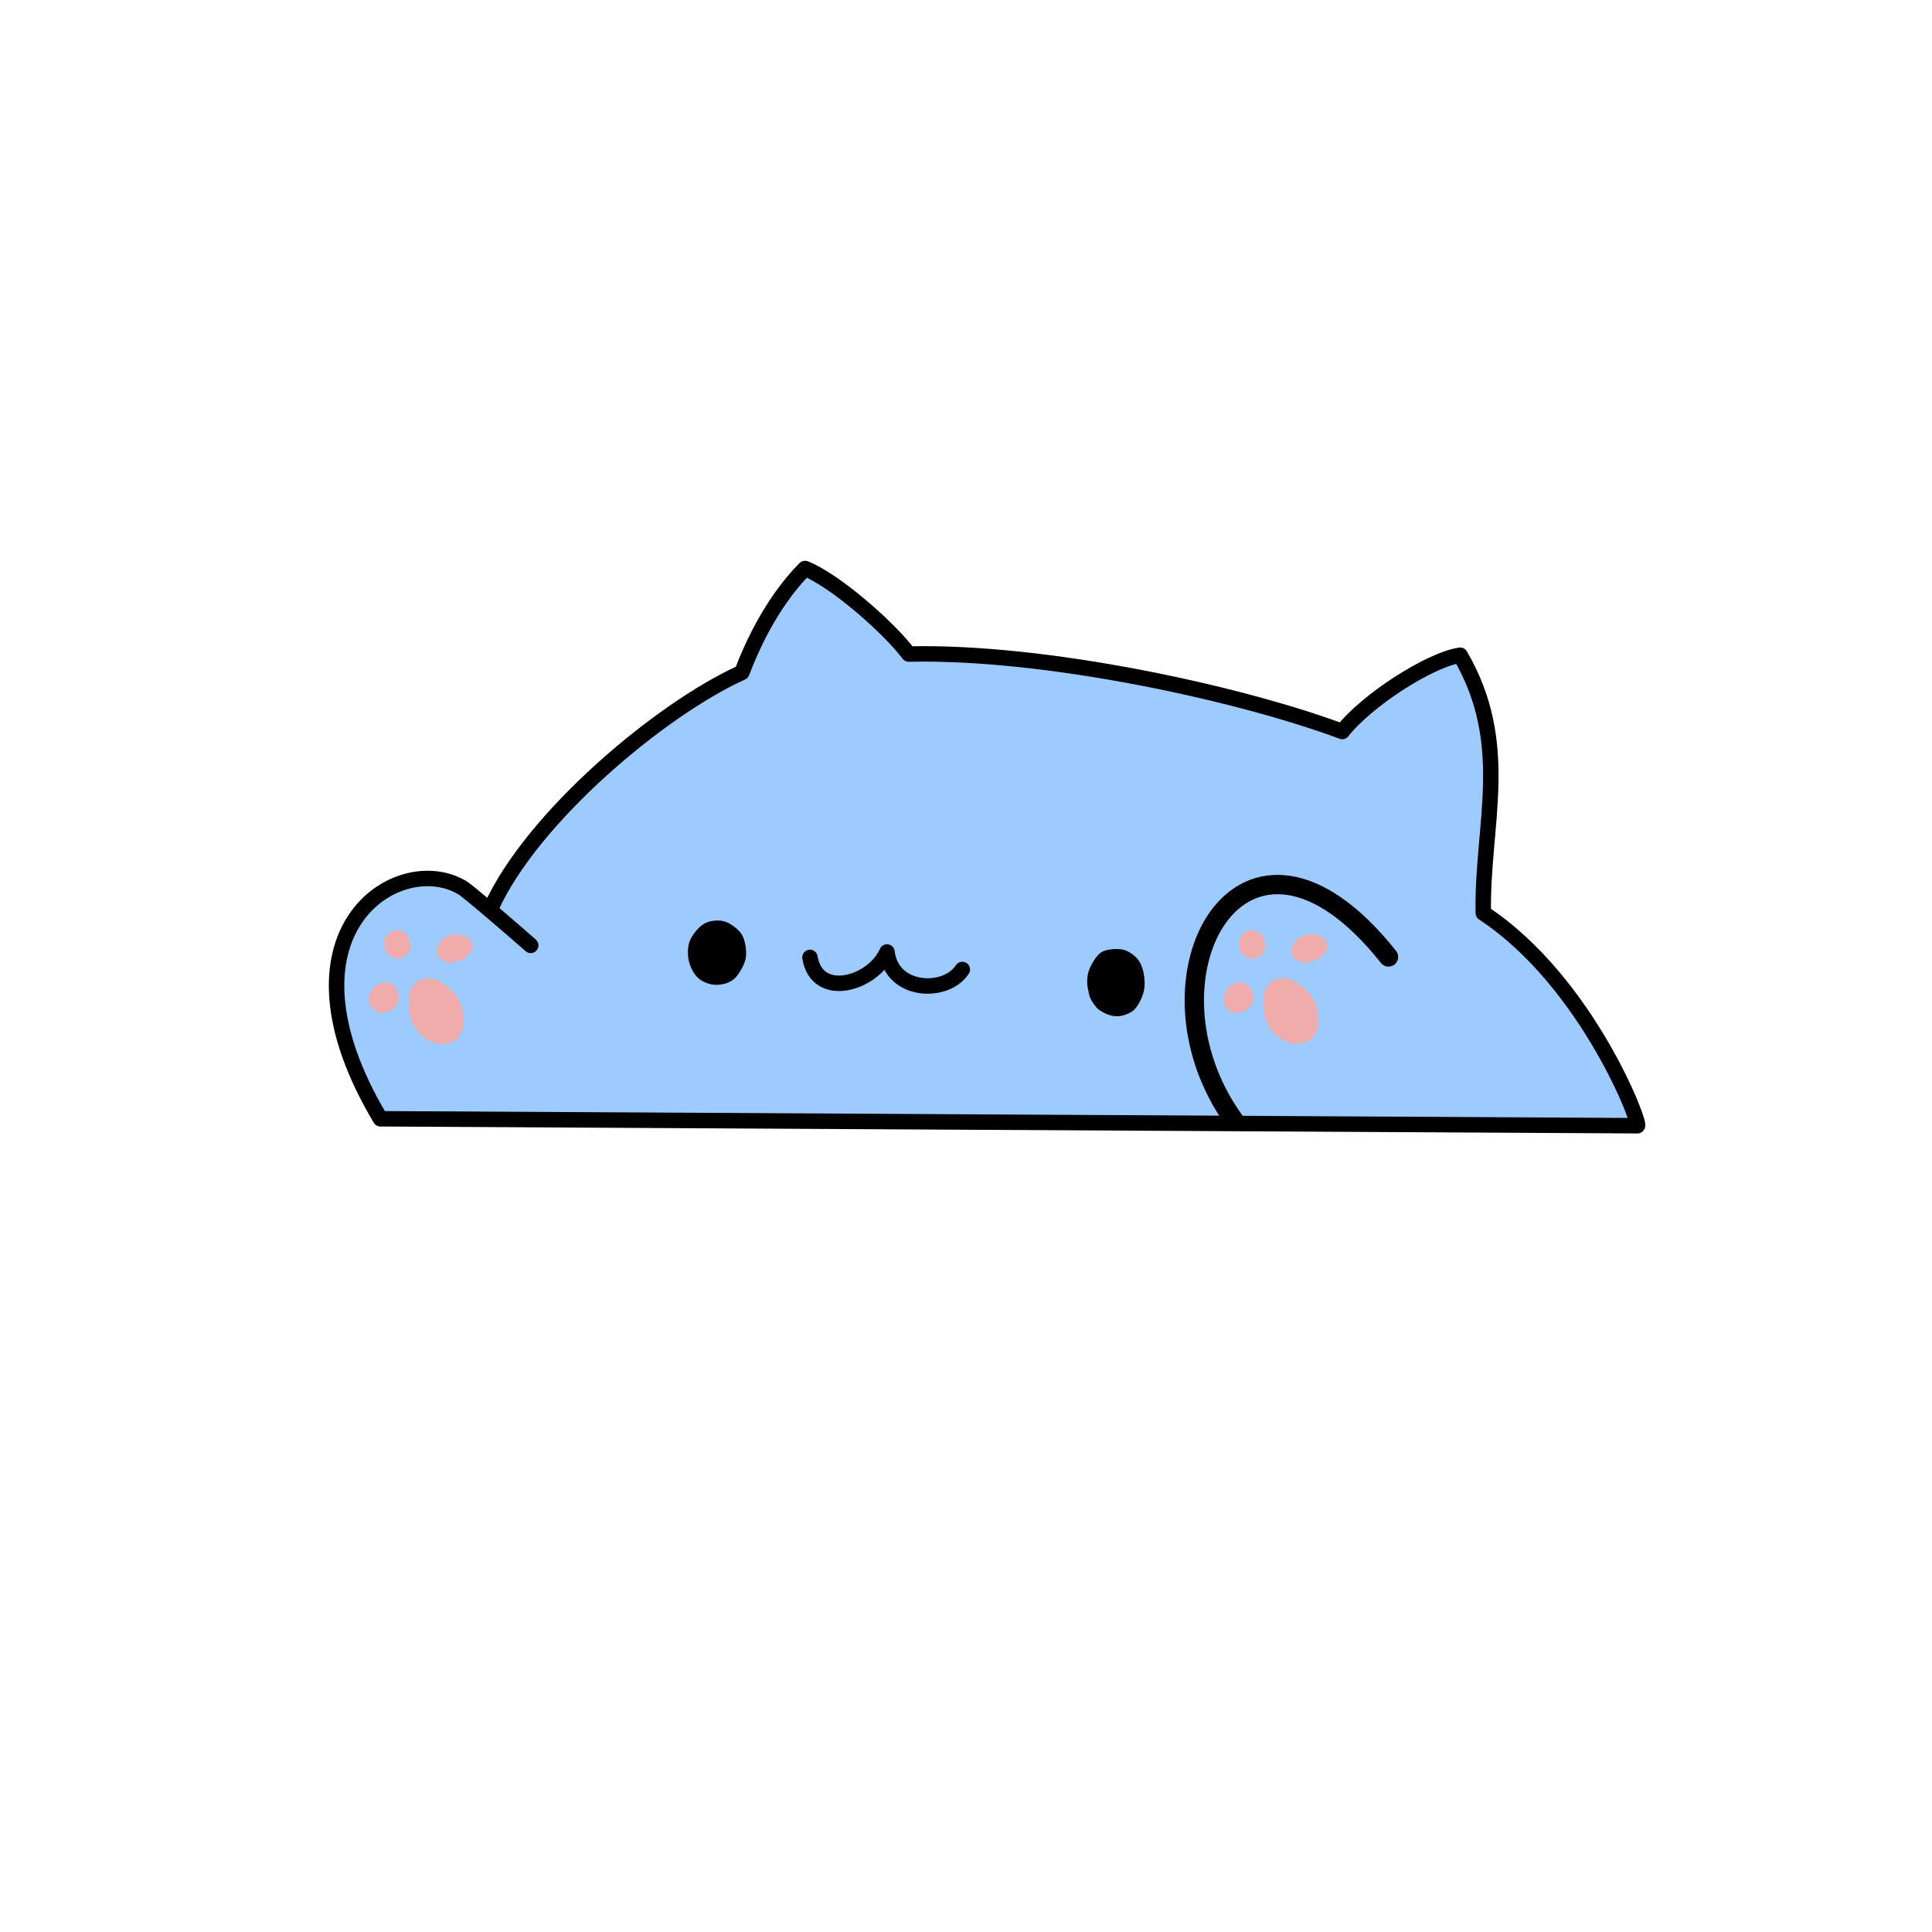
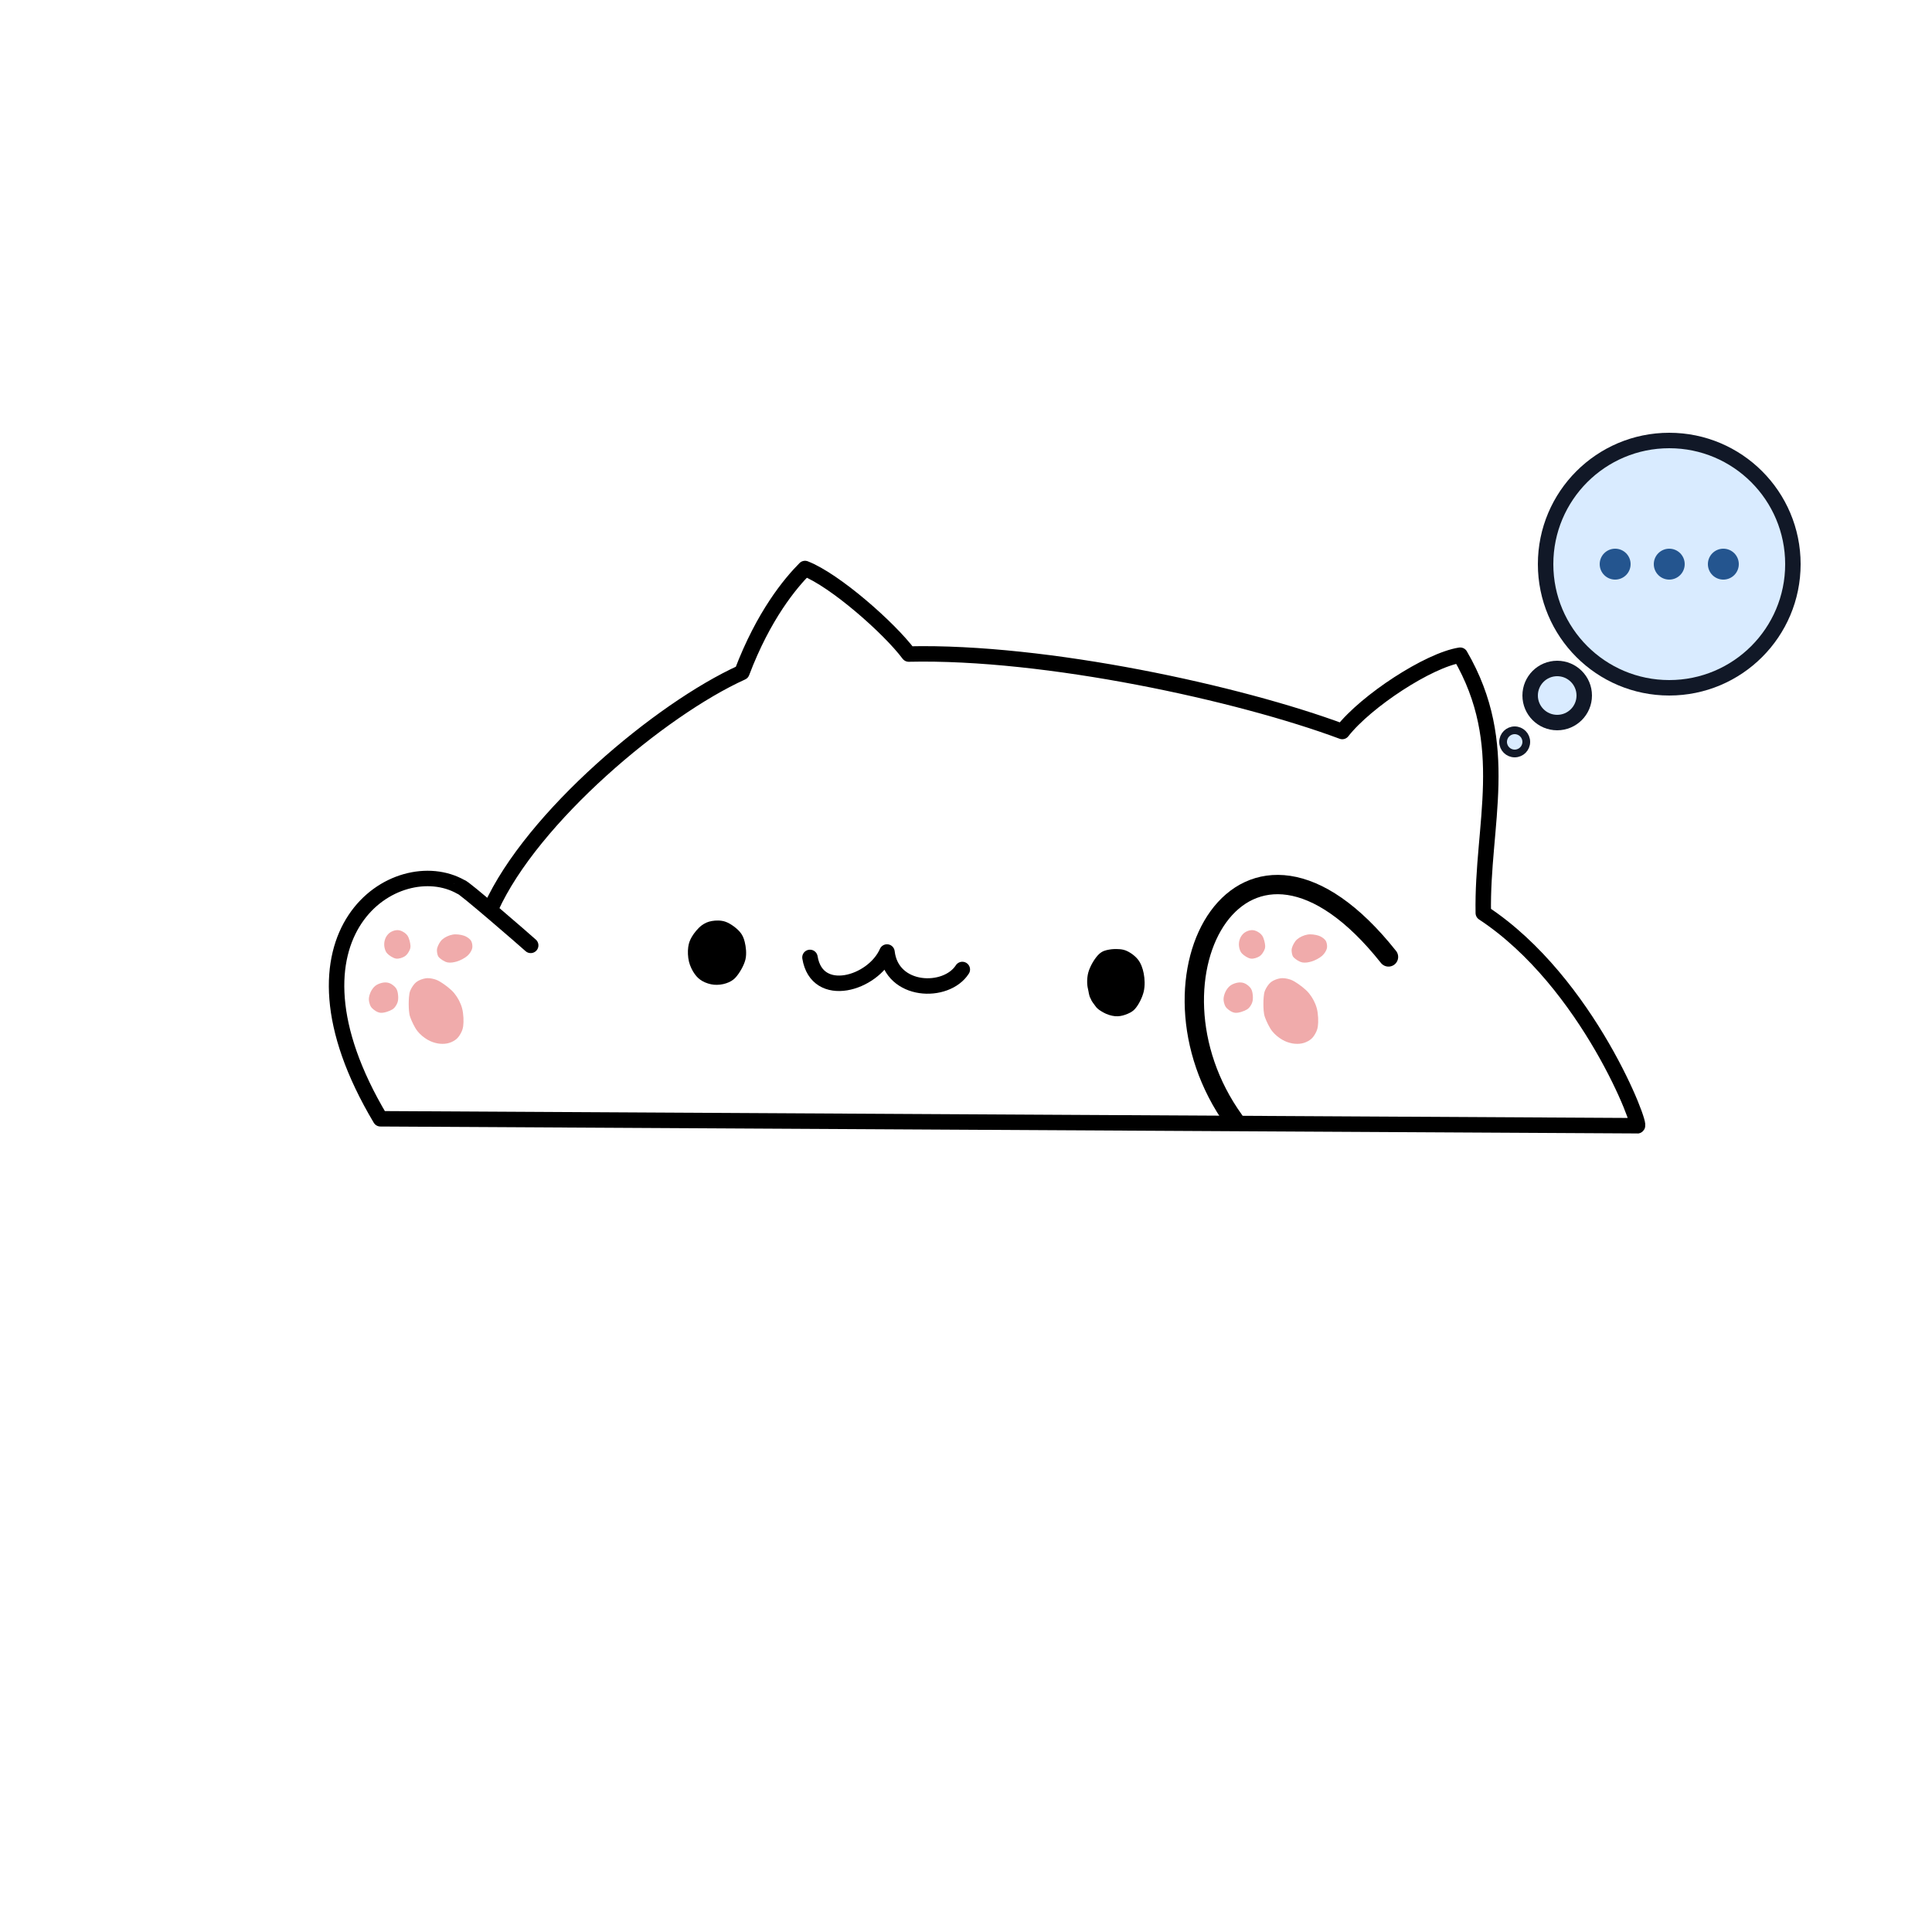
- <svg xmlns="http://www.w3.org/2000/svg" xmlns:ns1="https://boxy-svg.com" viewBox="0 0 500 500">
-   <defs>
-     <ns1:export>
-       <ns1:file format="png" href="#object-0" />
-       <ns1:file format="png" href="#object-1" path="Untitled 2.png" />
-       <ns1:file format="png" href="#object-2" path="Untitled 3.png" />
-       <ns1:file format="png" href="#object-3" path="Untitled 4.png" />
-       <ns1:file format="png" href="#object-4" path="Untitled 5.png" />
-       <ns1:file format="png" href="#object-5" path="Untitled 6.png" />
-       <ns1:file format="png" href="#object-6" path="Untitled 7.png" />
-     </ns1:export>
-   </defs>
-   <rect width="500" height="276.496" style="stroke: rgb(0, 0, 0); fill: rgba(216, 216, 216, 0); stroke-width: 0px;" id="object-6" y="101.069" />
-   <path style="stroke: rgb(0, 0, 0); stroke-linecap: round; stroke-linejoin: round; stroke-width: 4px; fill: rgb(157, 202, 255);" d="M 137.344 244.662 C 135.988 243.423 119.549 229.157 119.343 229.57 C 102.75 220.064 69.67 241.28 98.449 289.54 L 423.668 291.335 C 425.392 292.47 411.149 254.245 383.876 236.285 C 383.453 213.382 391.415 192.775 377.892 169.565 C 369.739 170.835 353.549 181.415 347.375 189.312 C 320.799 179.406 270.707 168.45 235.179 169.266 C 230.139 162.522 216.085 150.145 208.335 147.132 C 204.549 150.942 197.618 159.218 192.007 174.026 C 170.898 183.586 137.701 211.485 127.083 234.955" id="object-0" />
+ <svg xmlns="http://www.w3.org/2000/svg" viewBox="0 0 500 500">
+   <path style="stroke: rgb(0, 0, 0); stroke-linecap: round; stroke-linejoin: round; stroke-width: 4px; fill: rgb(255, 255, 255);" d="M 137.344 244.662 C 135.988 243.423 119.549 229.157 119.343 229.57 C 102.75 220.064 69.67 241.28 98.449 289.54 L 423.668 291.335 C 425.392 292.47 411.149 254.245 383.876 236.285 C 383.453 213.382 391.415 192.775 377.892 169.565 C 369.739 170.835 353.549 181.415 347.375 189.312 C 320.799 179.406 270.707 168.45 235.179 169.266 C 230.139 162.522 216.085 150.145 208.335 147.132 C 204.549 150.942 197.618 159.218 192.007 174.026 C 170.898 183.586 137.701 211.485 127.083 234.955" id="object-0" />
  <path style="fill: none; stroke: rgb(0, 0, 0); stroke-linecap: round; stroke-width: 5px; stroke-linejoin: round;" d="M 359.342 247.654 C 321.873 200.429 292.785 252.989 319.381 289.964" id="object-1" />
  <path style="fill: none; stroke: rgb(0, 0, 0); stroke-width: 4px; stroke-linecap: round; stroke-linejoin: round;" d="M 209.618 247.779 C 211.423 258.852 225.933 254.639 229.552 246.378 C 230.772 256.95 244.89 257.389 249.046 250.902" id="object-2" />
  <path d="M 184.206 238.361 C 185.272 238.174 186.614 238.144 187.766 238.55 C 189.025 238.994 190.582 240.152 191.421 241.108 C 192.13 241.918 192.471 242.697 192.732 243.761 C 193.043 245.023 193.272 246.821 192.92 248.309 C 192.545 249.889 191.34 251.909 190.39 252.951 C 189.644 253.767 188.865 254.149 187.954 254.466 C 187 254.799 185.803 254.942 184.768 254.845 C 183.742 254.749 182.615 254.382 181.77 253.898 C 180.979 253.445 180.359 252.868 179.802 252.098 C 179.178 251.237 178.586 250.028 178.303 248.877 C 178.012 247.696 177.958 246.209 178.115 245.087 C 178.255 244.091 178.54 243.308 179.052 242.435 C 179.636 241.441 180.663 240.184 181.582 239.498 C 182.397 238.889 183.23 238.531 184.206 238.361 Z M 291.21 245.94 C 292.362 246.356 293.691 247.301 294.489 248.309 C 295.274 249.298 295.729 250.583 295.988 251.908 C 296.269 253.341 296.351 255.129 295.988 256.645 C 295.618 258.195 294.648 260.09 293.74 261.098 C 293.001 261.917 292.088 262.299 291.21 262.614 C 290.367 262.916 289.489 263.071 288.586 262.993 C 287.619 262.91 286.433 262.53 285.588 262.045 C 284.797 261.592 284.058 261.199 283.506 260.399 C 283.086 259.79 282.526 259.215 282.226 258.371 C 281.824 257.746 281.758 256.675 281.559 255.888 C 281.269 254.737 281.283 253.044 281.654 251.669 C 282.09 250.061 283.356 247.893 284.463 246.887 C 285.295 246.133 286.082 245.926 287.087 245.75 C 287.756 245.633 288.581 245.574 289.389 245.629 C 290.007 245.642 290.637 245.733 291.21 245.94 Z" style="mix-blend-mode: normal; isolation: auto; stroke-width: 0px; fill-rule: evenodd; paint-order: fill;" id="object-3" />
  <path d="M 323.705 240.737 C 324.169 240.684 324.605 240.736 325.059 240.93 C 325.587 241.157 326.265 241.557 326.654 242.139 C 327.1 242.806 327.413 244.119 327.428 244.847 C 327.439 245.398 327.273 245.773 327.041 246.2 C 326.79 246.663 326.436 247.194 325.929 247.506 C 325.359 247.856 324.435 248.188 323.705 248.086 C 322.935 247.979 321.926 247.286 321.433 246.78 C 321.037 246.375 320.885 245.908 320.756 245.427 C 320.625 244.941 320.594 244.38 320.659 243.88 C 320.724 243.381 320.891 242.857 321.142 242.429 C 321.392 242.004 321.742 241.597 322.158 241.317 C 322.59 241.026 323.204 240.794 323.705 240.737 Z M 338.372 241.867 C 339.303 241.709 340.488 241.894 341.273 242.157 C 341.934 242.378 342.521 242.798 342.869 243.172 C 343.147 243.471 343.267 243.766 343.352 244.139 C 343.448 244.558 343.511 245.094 343.352 245.589 C 343.167 246.17 342.724 246.864 342.144 247.378 C 341.476 247.971 340.307 248.564 339.436 248.829 C 338.67 249.062 337.758 249.218 337.019 249.07 C 336.227 248.912 335.304 248.269 334.843 247.813 C 334.511 247.486 334.443 247.147 334.359 246.75 C 334.268 246.317 334.205 245.826 334.359 245.299 C 334.553 244.641 335.031 243.688 335.665 243.124 C 336.341 242.521 337.433 242.026 338.372 241.867 Z M 320.514 254.275 C 321.059 254.213 321.578 254.276 322.061 254.468 C 322.564 254.668 323.127 255.107 323.463 255.483 C 323.755 255.809 323.913 256.105 324.043 256.547 C 324.204 257.091 324.287 257.983 324.237 258.578 C 324.193 259.09 324.082 259.504 323.85 259.931 C 323.599 260.394 323.297 260.893 322.738 261.237 C 322.019 261.679 320.555 262.204 319.644 262.107 C 318.821 262.02 317.946 261.383 317.468 260.898 C 317.076 260.502 316.919 260.016 316.791 259.545 C 316.665 259.081 316.617 258.606 316.694 258.094 C 316.781 257.518 317.047 256.788 317.371 256.257 C 317.683 255.746 318.077 255.279 318.58 254.951 C 319.112 254.605 319.906 254.343 320.514 254.275 Z M 331.243 253.206 C 331.912 253.086 332.541 253.163 333.177 253.303 C 333.831 253.447 334.369 253.628 335.111 254.076 C 336.135 254.696 337.788 255.87 338.737 257.026 C 339.66 258.151 340.377 259.487 340.767 260.894 C 341.171 262.348 341.233 264.396 341.058 265.632 C 340.924 266.571 340.564 267.248 340.187 267.856 C 339.853 268.396 339.486 268.807 338.979 269.161 C 338.426 269.548 337.683 269.883 336.948 270.032 C 336.174 270.188 335.271 270.183 334.434 270.032 C 333.562 269.874 332.656 269.556 331.823 269.065 C 330.925 268.535 329.979 267.791 329.26 266.889 C 328.495 265.929 327.784 264.375 327.423 263.408 C 327.155 262.689 327.109 262.312 327.036 261.571 C 326.944 260.622 326.944 259.039 327.036 258.089 C 327.109 257.348 327.148 256.864 327.423 256.252 C 327.735 255.559 328.282 254.681 328.922 254.173 C 329.557 253.669 330.5 253.34 331.243 253.206 Z" style="mix-blend-mode: normal; isolation: auto; fill: rgb(240, 171, 171);" id="object-4" />
  <path d="M 102.512 240.737 C 102.976 240.684 103.412 240.736 103.866 240.93 C 104.394 241.157 105.072 241.557 105.461 242.139 C 105.907 242.806 106.22 244.119 106.235 244.847 C 106.246 245.398 106.08 245.773 105.848 246.2 C 105.597 246.663 105.243 247.194 104.736 247.506 C 104.166 247.856 103.242 248.188 102.512 248.086 C 101.742 247.979 100.733 247.286 100.24 246.78 C 99.844 246.375 99.692 245.908 99.563 245.427 C 99.432 244.941 99.401 244.38 99.466 243.88 C 99.531 243.381 99.698 242.857 99.949 242.429 C 100.199 242.004 100.549 241.597 100.965 241.317 C 101.397 241.026 102.011 240.794 102.512 240.737 Z M 117.179 241.867 C 118.11 241.709 119.295 241.894 120.08 242.157 C 120.741 242.378 121.328 242.798 121.676 243.172 C 121.954 243.471 122.074 243.766 122.159 244.139 C 122.255 244.558 122.318 245.094 122.159 245.589 C 121.974 246.17 121.531 246.864 120.951 247.378 C 120.283 247.971 119.114 248.564 118.243 248.829 C 117.477 249.062 116.565 249.218 115.826 249.07 C 115.034 248.912 114.111 248.269 113.65 247.813 C 113.318 247.486 113.25 247.147 113.166 246.75 C 113.075 246.317 113.012 245.826 113.166 245.299 C 113.36 244.641 113.838 243.688 114.472 243.124 C 115.148 242.521 116.24 242.026 117.179 241.867 Z M 99.321 254.275 C 99.866 254.213 100.385 254.276 100.868 254.468 C 101.371 254.668 101.934 255.107 102.27 255.483 C 102.562 255.809 102.72 256.105 102.85 256.547 C 103.011 257.091 103.094 257.983 103.044 258.578 C 103 259.09 102.889 259.504 102.657 259.931 C 102.406 260.394 102.104 260.893 101.545 261.237 C 100.826 261.679 99.362 262.204 98.451 262.107 C 97.628 262.02 96.753 261.383 96.275 260.898 C 95.883 260.502 95.726 260.016 95.598 259.545 C 95.472 259.081 95.424 258.606 95.501 258.094 C 95.588 257.518 95.854 256.788 96.178 256.257 C 96.49 255.746 96.884 255.279 97.387 254.951 C 97.919 254.605 98.713 254.343 99.321 254.275 Z M 110.05 253.206 C 110.719 253.086 111.348 253.163 111.984 253.303 C 112.638 253.447 113.176 253.628 113.918 254.076 C 114.942 254.696 116.595 255.87 117.544 257.026 C 118.467 258.151 119.184 259.487 119.574 260.894 C 119.978 262.348 120.04 264.396 119.865 265.632 C 119.731 266.571 119.371 267.248 118.994 267.856 C 118.66 268.396 118.293 268.807 117.786 269.161 C 117.233 269.548 116.49 269.883 115.755 270.032 C 114.981 270.188 114.078 270.183 113.241 270.032 C 112.369 269.874 111.463 269.556 110.63 269.065 C 109.732 268.535 108.786 267.791 108.067 266.889 C 107.302 265.929 106.591 264.375 106.23 263.408 C 105.962 262.689 105.916 262.312 105.843 261.571 C 105.751 260.622 105.751 259.039 105.843 258.089 C 105.916 257.348 105.955 256.864 106.23 256.252 C 106.542 255.559 107.089 254.681 107.729 254.173 C 108.364 253.669 109.307 253.34 110.05 253.206 Z" style="mix-blend-mode: normal; isolation: auto; fill: rgb(240, 171, 171); stroke-width: 1px;" id="object-5" />
+   <g stroke="#111827" stroke-width="4" stroke-linecap="round" stroke-linejoin="round">
+     <circle cx="432" cy="146" r="32" fill="#d9ebff" />
+     <circle cx="403" cy="180" r="7" fill="#d9ebff" />
+     <circle cx="392" cy="192" r="3" fill="#d9ebff" stroke-width="2" />
+   </g>
+   <g fill="#24558f">
+     <circle cx="418" cy="146" r="4" />
+     <circle cx="432" cy="146" r="4" />
+     <circle cx="446" cy="146" r="4" />
+   </g>
</svg>
